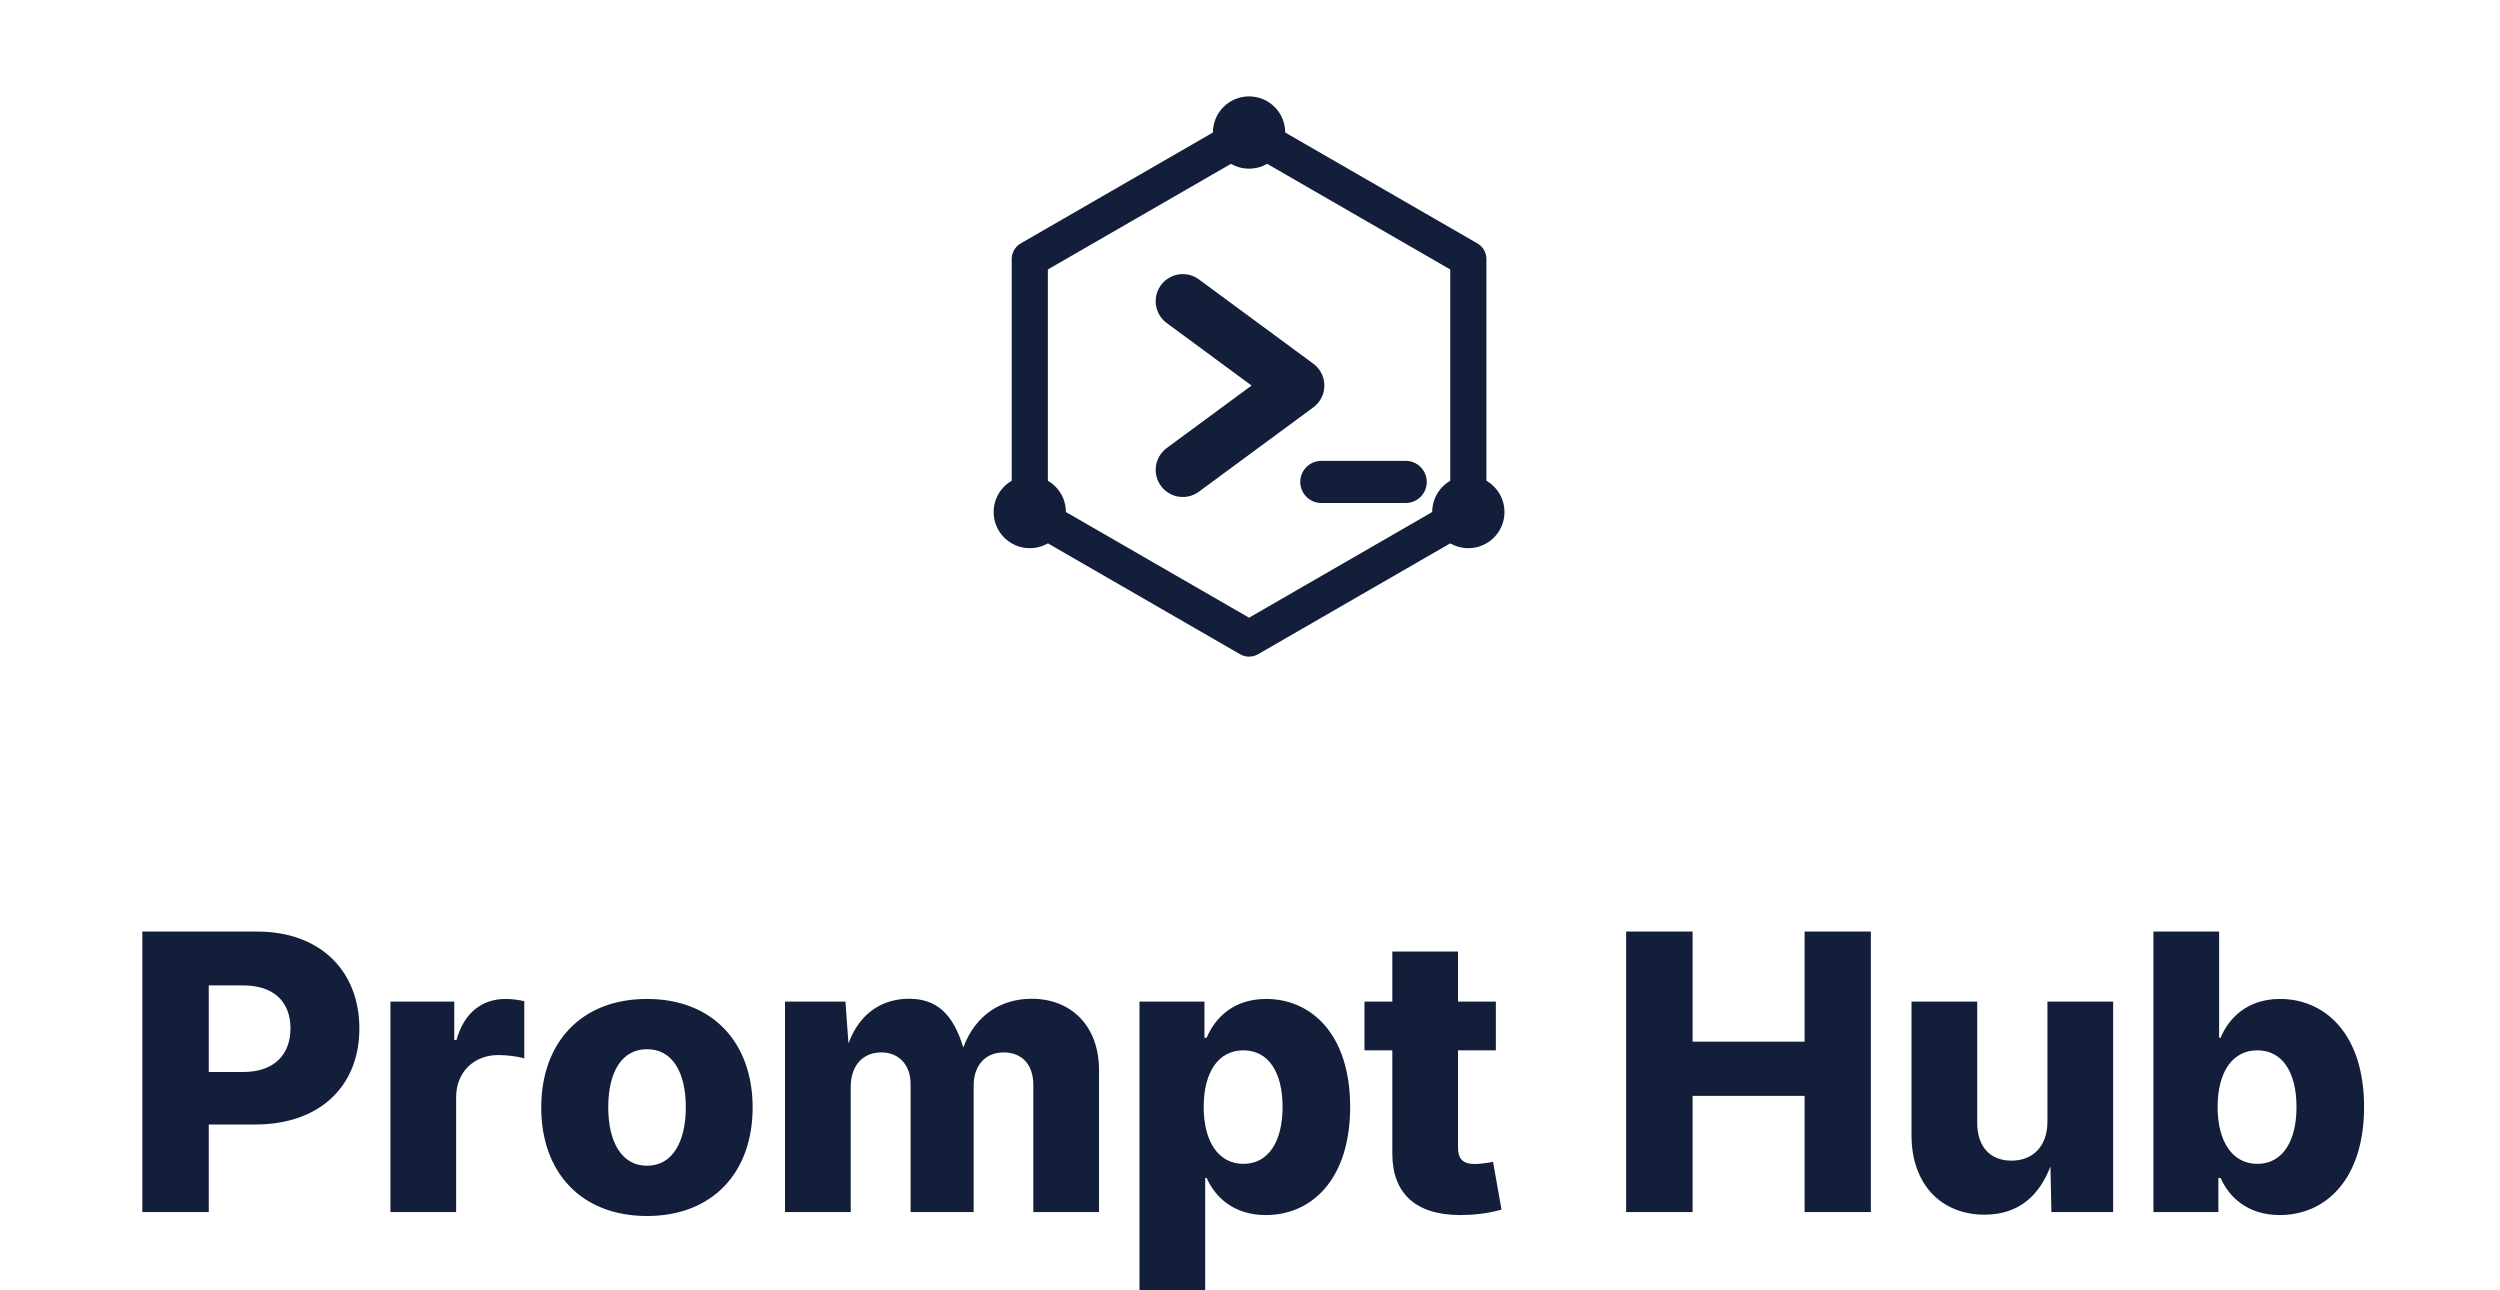
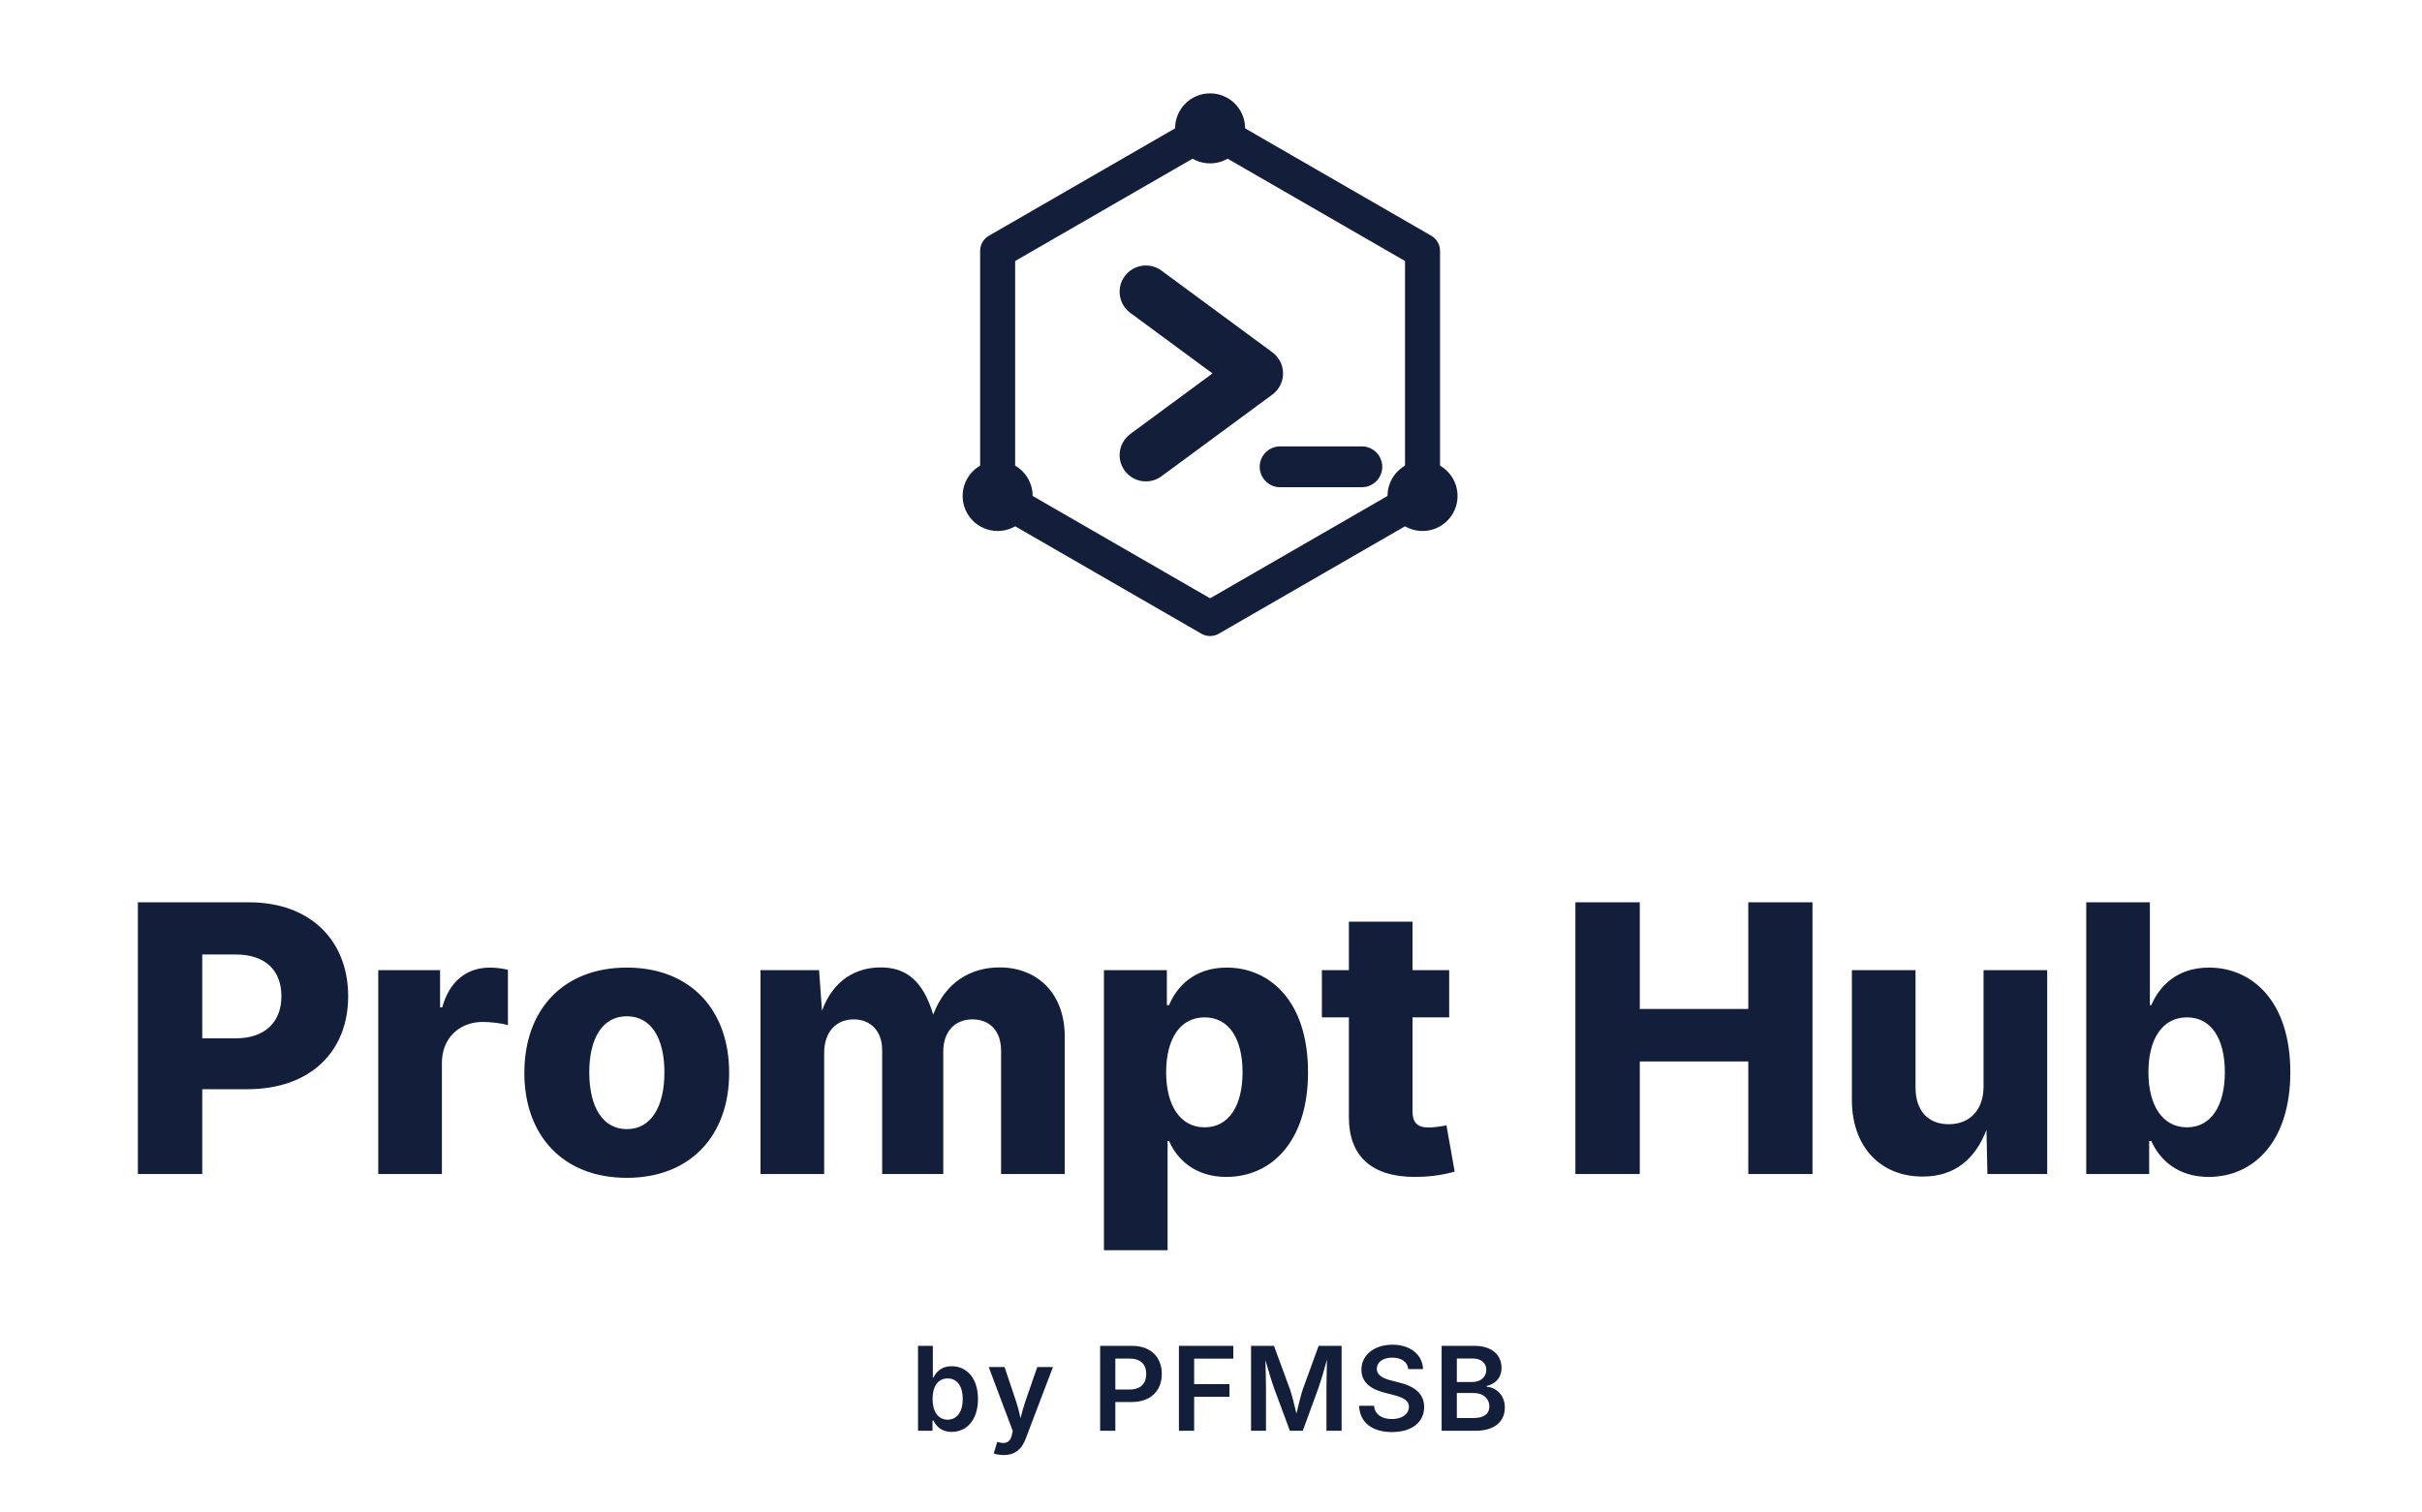
- <svg xmlns="http://www.w3.org/2000/svg" viewBox="0 0 415 214" width="415" height="214">
+ <svg xmlns="http://www.w3.org/2000/svg" viewBox="0 0 415 259" width="415" height="259">
  <g transform="translate(143.3438 0)">
    <g fill="none" stroke-linejoin="round" stroke-linecap="round">
      <path d="M64 22 L100.4 43 V85 L64 106 L27.6 85 V43 Z" stroke="#131E3A" stroke-width="6" />
      <path d="M53 50 L72 64 L53 78" stroke="#131E3A" stroke-width="9" />
      <path d="M76 80 H90" stroke="#131E3A" stroke-width="7" />
    </g>
    <g fill="#131E3A">
      <circle cx="64" cy="22" r="6" />
      <circle cx="27.6" cy="85" r="6" />
      <circle cx="100.4" cy="85" r="6" />
    </g>
  </g>
  <path d="M3.625 0.0H14.656V-14.531H22.375C33.062 -14.531 39.656 -20.875 39.656 -30.469C39.656 -40.0 33.188 -46.562 22.688 -46.562H3.625ZM14.656 -23.25V-37.625H20.344C25.531 -37.625 28.219 -34.844 28.219 -30.469C28.219 -26.156 25.531 -23.25 20.375 -23.25ZM44.812 0.0H55.719V-19.062C55.719 -23.25 58.688 -26.062 62.719 -26.062C64.031 -26.062 66.0 -25.844 67.031 -25.5V-35.0C66.125 -35.219 64.969 -35.375 63.938 -35.375C60.094 -35.375 57.031 -33.156 55.781 -28.562H55.406V-34.938H44.812ZM87.406 0.656C98.312 0.656 104.938 -6.594 104.938 -17.344C104.938 -28.125 98.312 -35.375 87.406 -35.375C76.469 -35.375 69.844 -28.125 69.844 -17.344C69.844 -6.594 76.469 0.656 87.406 0.656ZM87.406 -7.688C83.219 -7.688 80.969 -11.594 80.969 -17.406C80.969 -23.25 83.219 -27.031 87.406 -27.031C91.594 -27.031 93.844 -23.25 93.844 -17.406C93.844 -11.594 91.594 -7.688 87.406 -7.688ZM110.312 0.0H121.219V-20.75C121.219 -24.406 123.312 -26.5 126.281 -26.5C129.188 -26.5 131.156 -24.469 131.156 -21.25V0.0H141.625V-20.969C141.625 -24.312 143.531 -26.5 146.625 -26.5C149.5 -26.5 151.531 -24.625 151.531 -21.094V0.0H162.438V-23.562C162.438 -30.938 157.781 -35.406 151.25 -35.406C146.531 -35.406 142.031 -33.031 139.906 -27.312C138.188 -33.031 135.344 -35.406 130.906 -35.406C126.688 -35.406 122.781 -33.25 120.844 -28.0L120.344 -34.938H110.312ZM169.156 13.062H180.062V-5.656H180.312C181.688 -2.5 184.781 0.5 190.125 0.5C197.875 0.5 204.125 -5.594 204.125 -17.438C204.125 -29.688 197.531 -35.375 190.188 -35.375C184.625 -35.375 181.625 -32.094 180.312 -28.938H179.938V-34.938H169.156ZM186.406 -8.0C182.25 -8.0 179.812 -11.719 179.812 -17.438C179.812 -23.219 182.25 -26.844 186.406 -26.844C190.625 -26.844 192.906 -23.125 192.906 -17.438C192.906 -11.75 190.594 -8.0 186.406 -8.0ZM228.312 -34.938H222.031V-43.25H211.125V-34.938H206.5V-26.844H211.125V-9.719C211.125 -3.062 215.031 0.5 222.438 0.5C224.5 0.5 226.812 0.281 229.25 -0.406L227.844 -8.344C227.25 -8.188 225.562 -7.969 224.812 -7.969C222.844 -7.969 222.031 -8.844 222.031 -10.688V-26.844H228.312Z" transform="translate(20.0 201.2)" fill="#131E3A" />
  <path d="M3.625 0.0H14.656V-19.281H33.25V0.0H44.25V-46.562H33.25V-28.281H14.656V-46.562H3.625ZM63.125 0.438C68.75 0.438 72.188 -2.688 74.062 -7.562L74.219 0.0H84.469V-34.938H73.562V-15.0C73.562 -10.938 71.156 -8.531 67.594 -8.531C64.031 -8.531 61.906 -10.875 61.906 -14.812V-34.938H51.0V-12.688C51.0 -4.781 55.781 0.438 63.125 0.438ZM112.125 0.5C119.875 0.5 126.125 -5.594 126.125 -17.438C126.125 -29.688 119.531 -35.375 112.188 -35.375C106.625 -35.375 103.625 -32.094 102.312 -28.938H102.062V-46.562H91.156V0.0H101.938V-5.656H102.312C103.688 -2.5 106.781 0.5 112.125 0.5ZM108.406 -8.0C104.25 -8.0 101.812 -11.719 101.812 -17.438C101.812 -23.219 104.25 -26.844 108.406 -26.844C112.625 -26.844 114.906 -23.125 114.906 -17.438C114.906 -11.75 112.594 -8.0 108.406 -8.0Z" transform="translate(266.3125 201.2)" fill="#131E3A" />
+   <path d="M7.109 0.195C9.697 0.195 11.621 -1.855 11.621 -5.439C11.621 -9.072 9.639 -11.055 7.119 -11.055C5.176 -11.055 4.375 -9.883 3.994 -9.111H3.887V-14.551H1.348V0.0H3.828V-1.729H3.994C4.385 -0.938 5.234 0.195 7.109 0.195ZM6.426 -1.895C4.766 -1.895 3.838 -3.32 3.838 -5.449C3.838 -7.578 4.746 -8.965 6.426 -8.965C8.145 -8.965 9.014 -7.48 9.014 -5.449C9.014 -3.398 8.125 -1.895 6.426 -1.895ZM14.321 3.896C14.662 4.033 15.297 4.16 16.02 4.16C17.993 4.16 19.116 3.154 19.78 1.406L24.467 -10.918H21.782L19.721 -4.98C19.399 -4.043 19.155 -3.096 18.911 -2.139C18.696 -3.096 18.481 -4.033 18.168 -4.98L16.176 -10.918H13.461L17.582 0.039L17.426 0.732C17.163 1.982 16.362 2.295 15.219 1.992L14.916 1.914ZM32.552 0.0H35.159V-4.922H37.952C41.312 -4.922 43.118 -6.943 43.118 -9.736C43.118 -12.51 41.341 -14.551 37.991 -14.551H32.552ZM35.159 -7.07V-12.363H37.591C39.583 -12.363 40.452 -11.289 40.452 -9.736C40.452 -8.184 39.583 -7.07 37.611 -7.07ZM46.052 0.0H48.66V-5.82H54.714V-7.988H48.66V-12.354H55.369V-14.551H46.052ZM58.41 0.0H60.969V-7.344C60.969 -8.447 60.91 -10.459 60.871 -12.109C61.408 -10.234 61.994 -8.291 62.336 -7.344L65.061 0.0H67.277L69.963 -7.344C70.305 -8.32 70.92 -10.322 71.418 -12.188C71.389 -10.459 71.33 -8.428 71.33 -7.344V0.0H73.928V-14.551H69.992L67.258 -7.041C66.975 -6.172 66.525 -4.375 66.184 -2.939C65.852 -4.395 65.393 -6.182 65.1 -7.041L62.336 -14.551H58.41ZM82.565 0.225C86.041 0.225 88.073 -1.523 88.073 -4.082C88.073 -6.621 85.954 -7.744 83.795 -8.262L82.438 -8.613C81.256 -8.906 79.957 -9.395 79.957 -10.615C79.957 -11.719 80.954 -12.529 82.594 -12.529C84.166 -12.529 85.221 -11.807 85.348 -10.566H87.877C87.809 -12.998 85.739 -14.746 82.633 -14.746C79.586 -14.746 77.321 -13.027 77.321 -10.459C77.321 -8.408 78.756 -7.178 81.188 -6.553L82.838 -6.123C84.411 -5.713 85.465 -5.234 85.465 -4.102C85.465 -2.852 84.264 -2.002 82.545 -2.002C80.905 -2.002 79.606 -2.744 79.489 -4.277H76.92C77.037 -1.406 79.176 0.225 82.565 0.225ZM91.065 0.0H96.934C100.264 0.0 101.895 -1.699 101.895 -3.965C101.895 -6.162 100.333 -7.451 98.79 -7.529V-7.676C100.206 -8.008 101.329 -9.004 101.329 -10.771C101.329 -12.93 99.776 -14.551 96.632 -14.551H91.065ZM93.673 -2.178V-6.465H96.612C98.233 -6.465 99.249 -5.459 99.249 -4.16C99.249 -3.008 98.448 -2.178 96.524 -2.178ZM93.673 -8.35V-12.383H96.358C97.921 -12.383 98.721 -11.562 98.721 -10.439C98.721 -9.15 97.677 -8.35 96.3 -8.35Z" transform="translate(155.9518 245.2)" fill="#131E3A" />
</svg>
